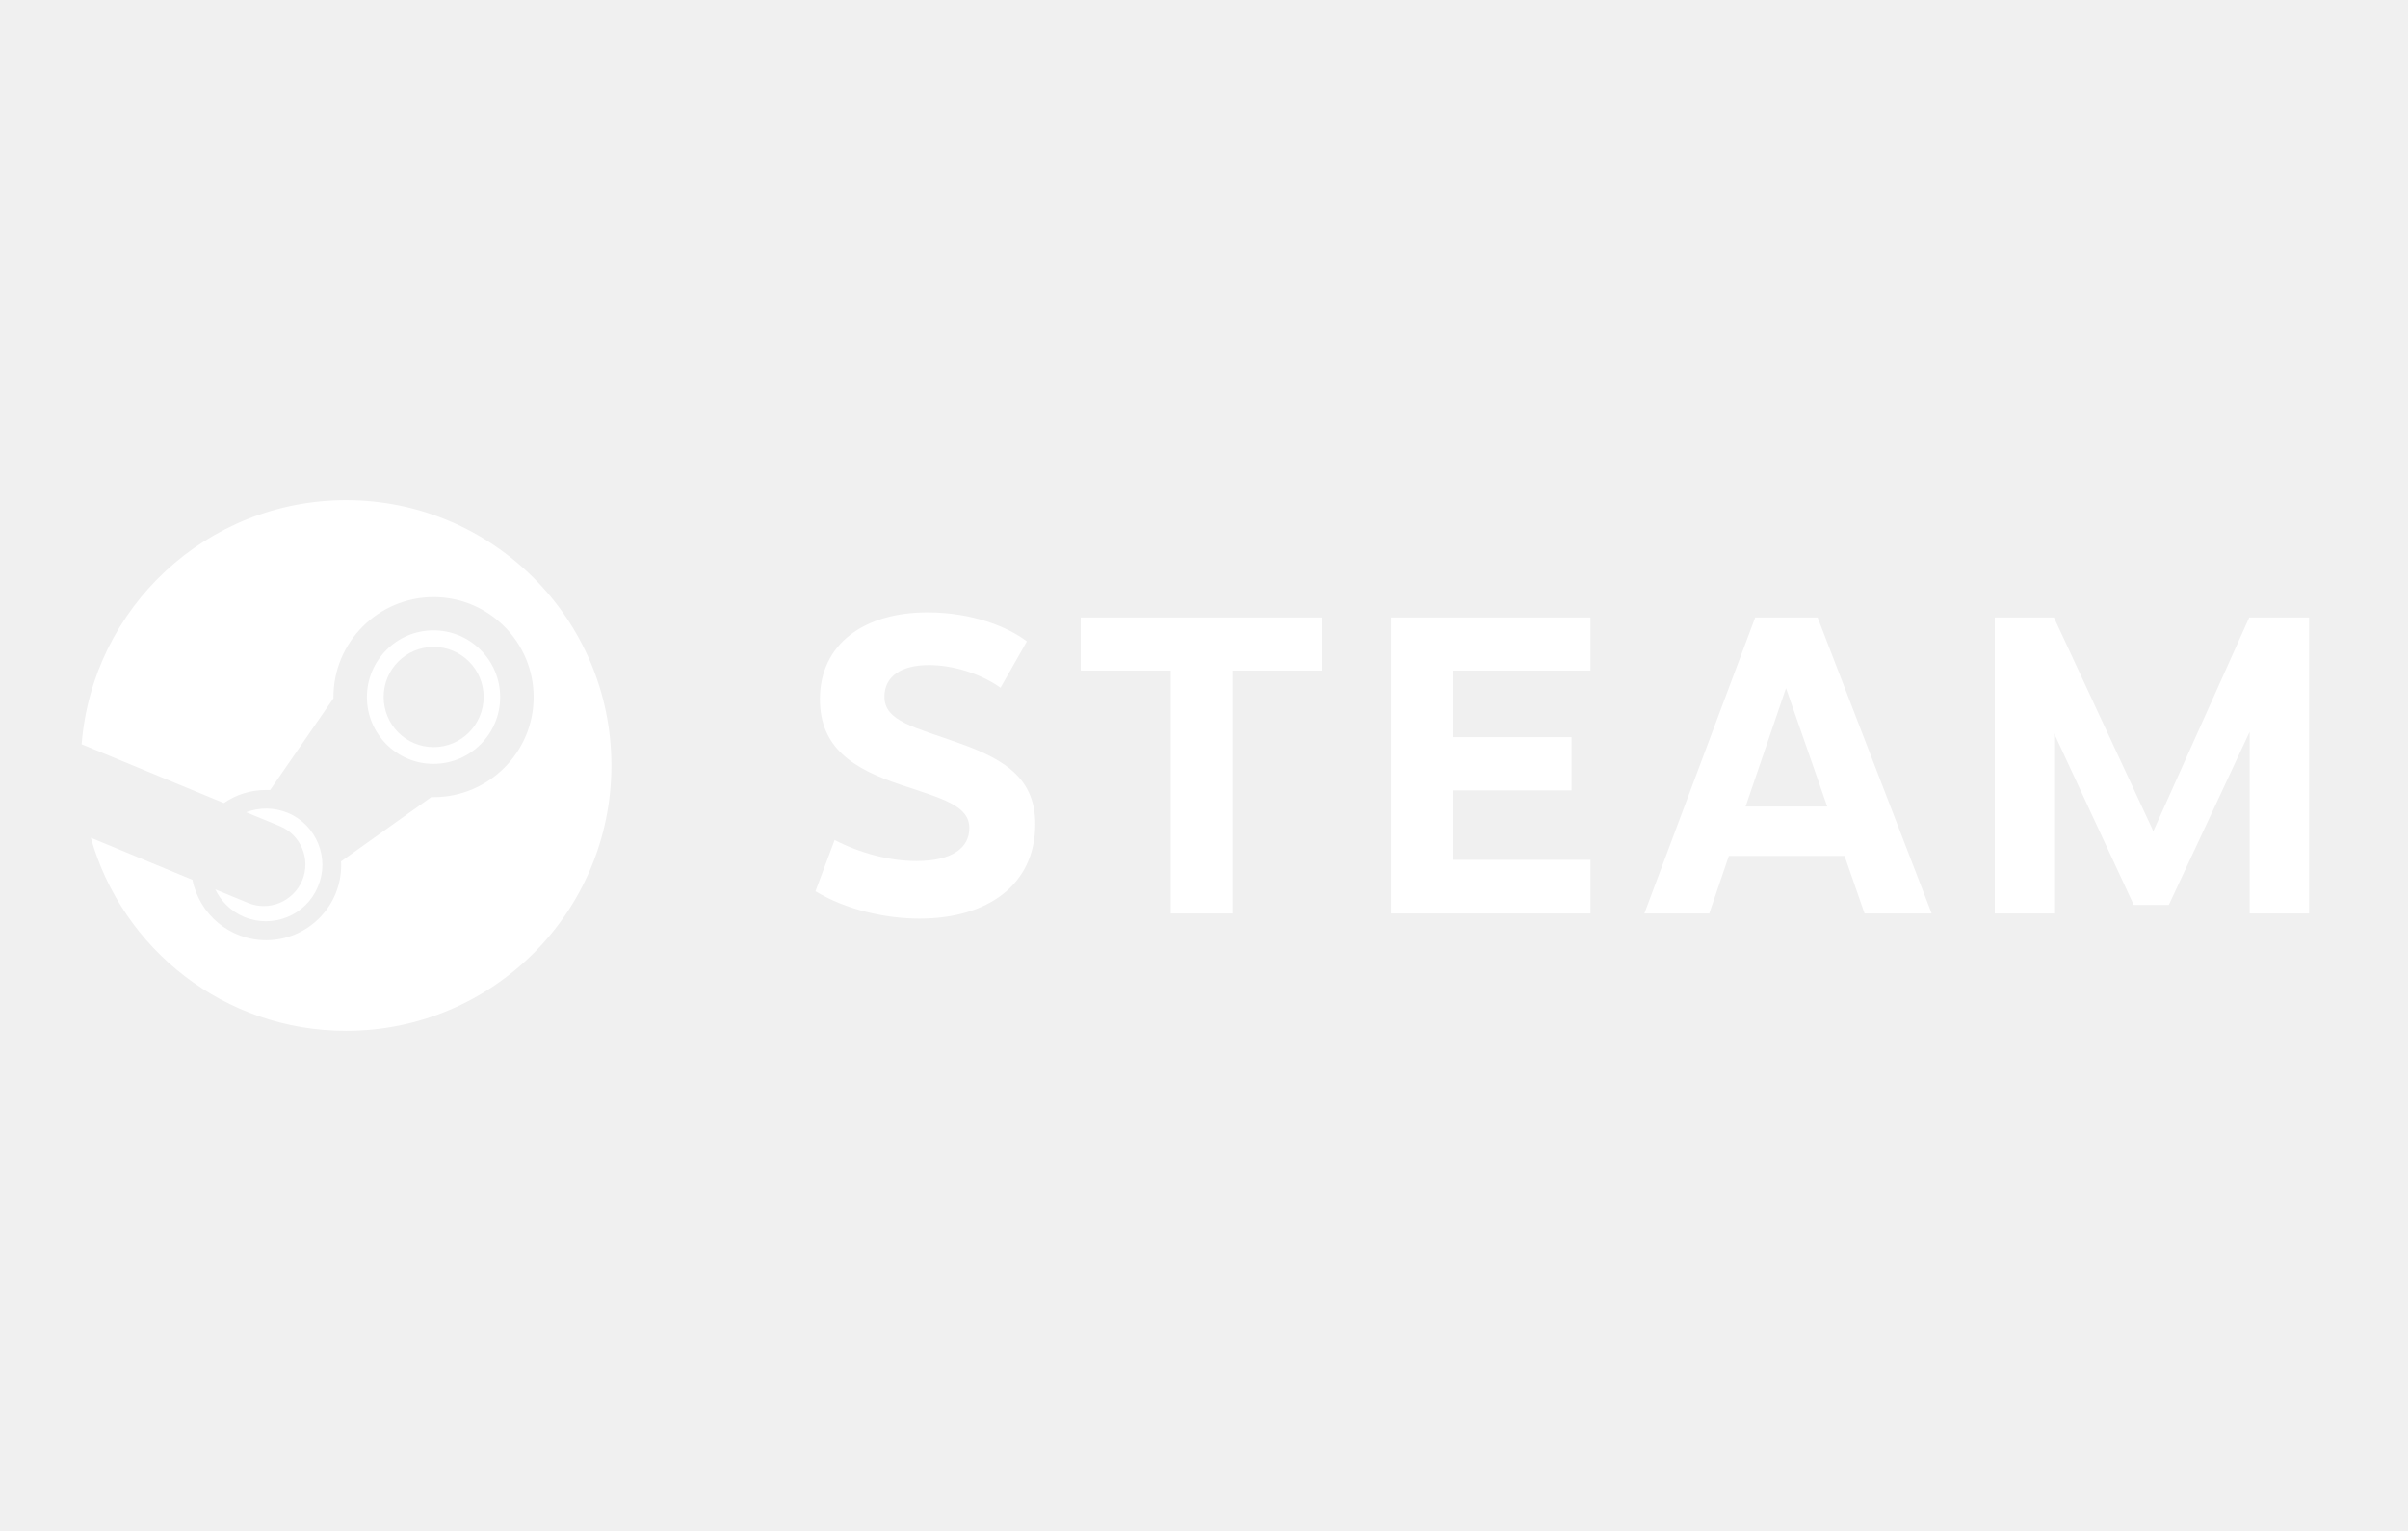
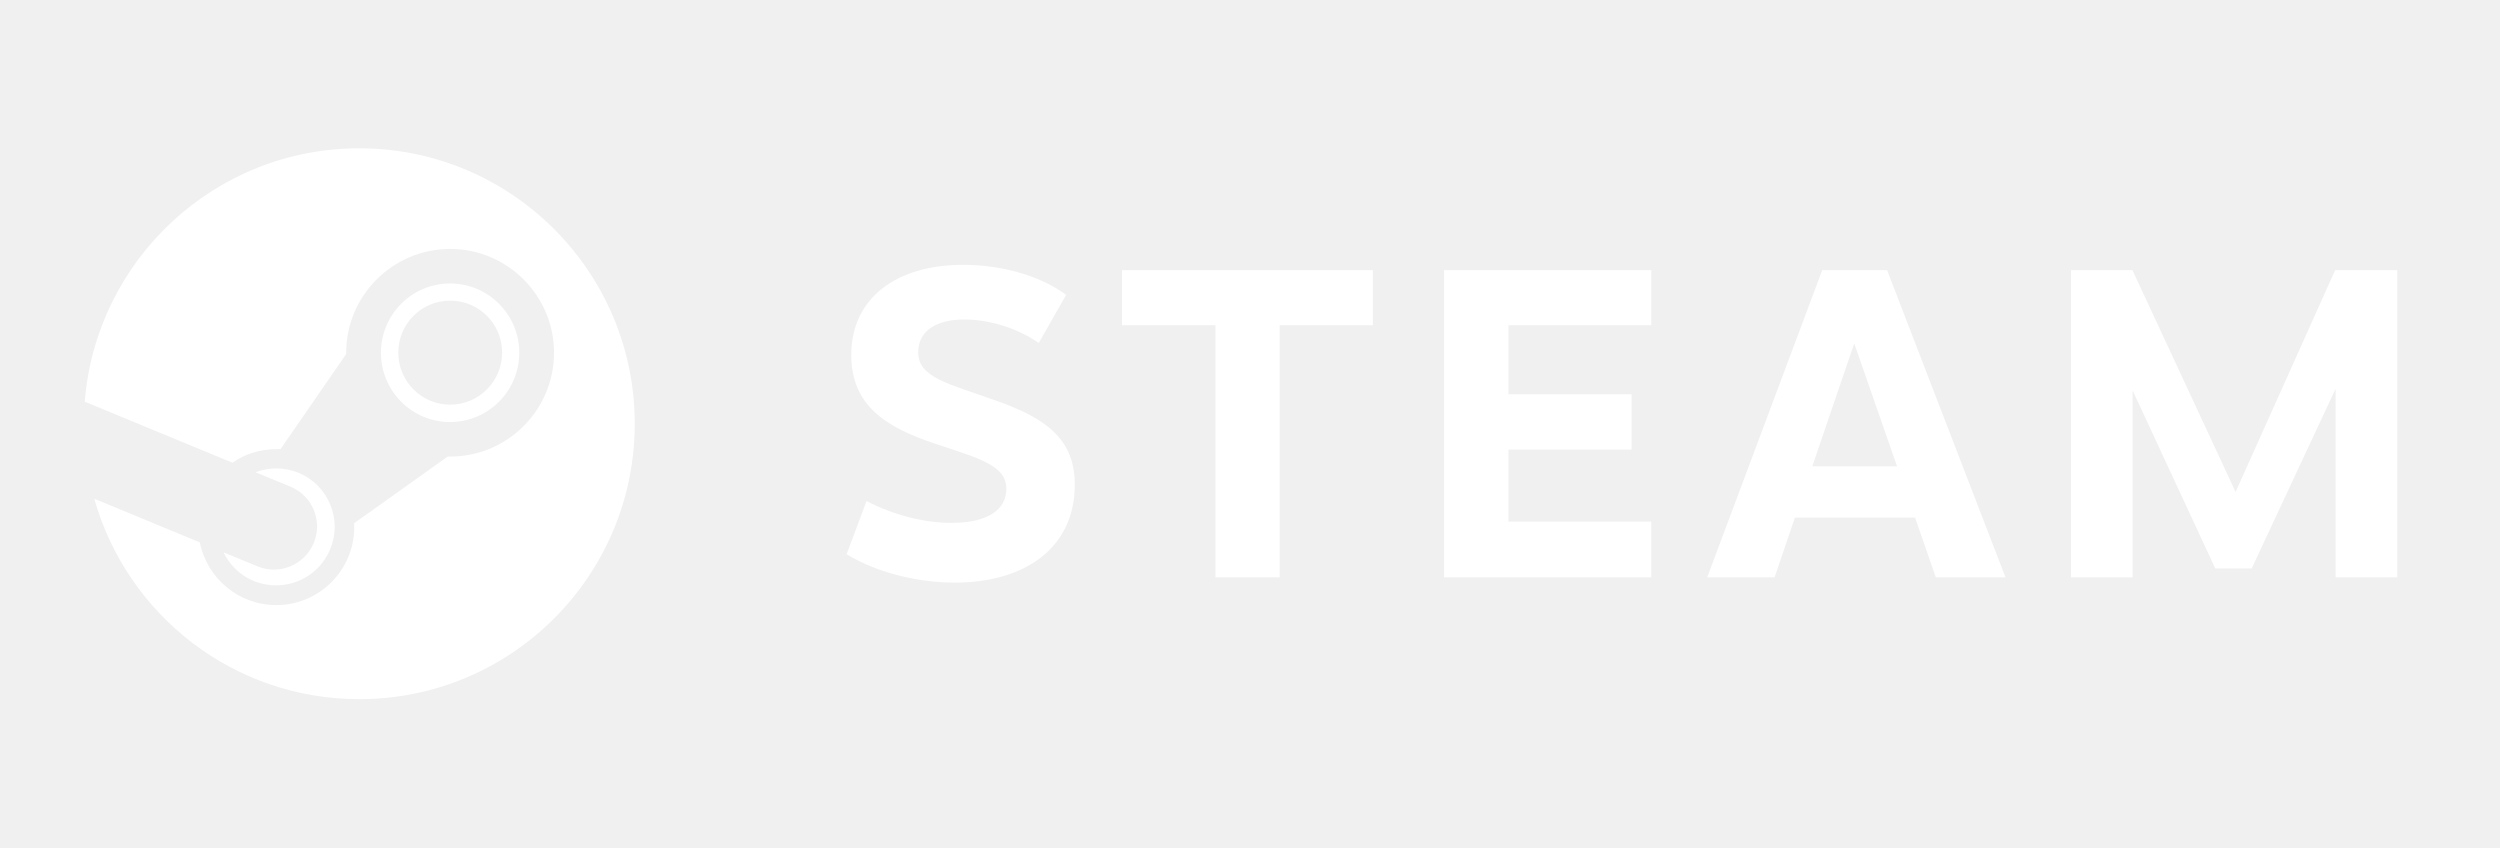
- <svg xmlns="http://www.w3.org/2000/svg" viewBox="0 -17.5 118 75" width="118" height="75" role="img" aria-label="Steam" fill="#ffffff">
+ <svg xmlns="http://www.w3.org/2000/svg" viewBox="0 0 118 40" width="118" height="40" role="img" aria-label="Steam" fill="#ffffff">
  <path d="M16.96 7C10.13 7 4.53 12.27 4 18.96L10.97 21.84C11.56 21.43 12.27 21.2 13.04 21.2C13.11 21.2 13.18 21.2 13.24 21.2L16.34 16.71C16.34 16.69 16.34 16.67 16.34 16.65C16.34 13.95 18.54 11.75 21.25 11.75C23.95 11.75 26.15 13.95 26.15 16.65S23.95 21.55 21.25 21.55C21.21 21.55 21.17 21.55 21.13 21.55L16.71 24.7C16.72 24.76 16.72 24.82 16.72 24.88C16.72 26.91 15.07 28.56 13.04 28.56C11.26 28.56 9.77 27.29 9.43 25.6L4.45 23.54C5.99 29 11 33 16.96 33C24.14 33 29.96 27.18 29.96 20C29.96 12.82 24.13 7 16.96 7" />
  <path d="M12.15 26.73L10.55 26.07C10.83 26.65 11.32 27.15 11.97 27.42C13.38 28 15 27.34 15.58 25.93C15.87 25.25 15.87 24.5 15.59 23.82C15.31 23.14 14.78 22.6 14.1 22.32C13.42 22.04 12.7 22.05 12.06 22.29L13.71 22.97C14.75 23.4 15.24 24.59 14.81 25.63C14.37 26.67 13.18 27.16 12.15 26.73" />
  <path d="M24.51 16.65C24.51 14.85 23.05 13.38 21.24 13.38C19.44 13.38 17.98 14.85 17.98 16.65C17.98 18.45 19.44 19.92 21.24 19.92C23.05 19.92 24.51 18.45 24.51 16.65M18.8 16.64C18.8 15.29 19.89 14.19 21.25 14.19S23.7 15.29 23.7 16.64S22.61 19.1 21.25 19.1S18.8 18 18.8 16.64" />
  <path d="M50.32 13.92L49.03 16.19C48.04 15.49 46.69 15.08 45.52 15.08C44.17 15.08 43.34 15.63 43.34 16.63C43.34 17.84 44.82 18.12 47.01 18.91C49.37 19.74 50.73 20.72 50.73 22.88C50.73 25.84 48.4 27.5 45.06 27.5C43.43 27.5 41.47 27.08 39.96 26.16L40.9 23.65C42.13 24.29 43.59 24.68 44.9 24.68C46.67 24.68 47.5 24.03 47.5 23.07C47.5 21.97 46.23 21.64 44.16 20.95C41.81 20.17 40.18 19.14 40.18 16.75C40.18 14.05 42.34 12.5 45.45 12.5C47.61 12.5 49.36 13.19 50.32 13.92" />
  <path d="M57.37 27.25L57.37 15.35L52.96 15.35L52.96 12.75L64.8 12.75L64.8 15.35L60.4 15.35L60.4 27.25Z" />
  <path d="M77.01 18.61L77.01 21.22L71.2 21.22L71.2 24.62L77.94 24.62L77.94 27.25L68.16 27.25L68.16 12.75L77.94 12.75L77.94 15.35L71.2 15.35L71.2 18.61Z" />
  <path d="M84.72 24.43L83.76 27.25L80.58 27.25L86.01 12.75L89.07 12.75L94.66 27.25L91.37 27.25L90.39 24.43L84.72 24.43ZM87.52 16.21L85.54 22.01L89.54 22.01Z" />
  <path d="M104.56 26.83L100.66 18.43L100.66 27.25L97.75 27.25L97.75 12.75L100.65 12.75L105.52 23.22L110.22 12.75L113.15 12.75L113.15 27.25L110.24 27.25L110.24 18.35L106.28 26.83Z" />
</svg>
